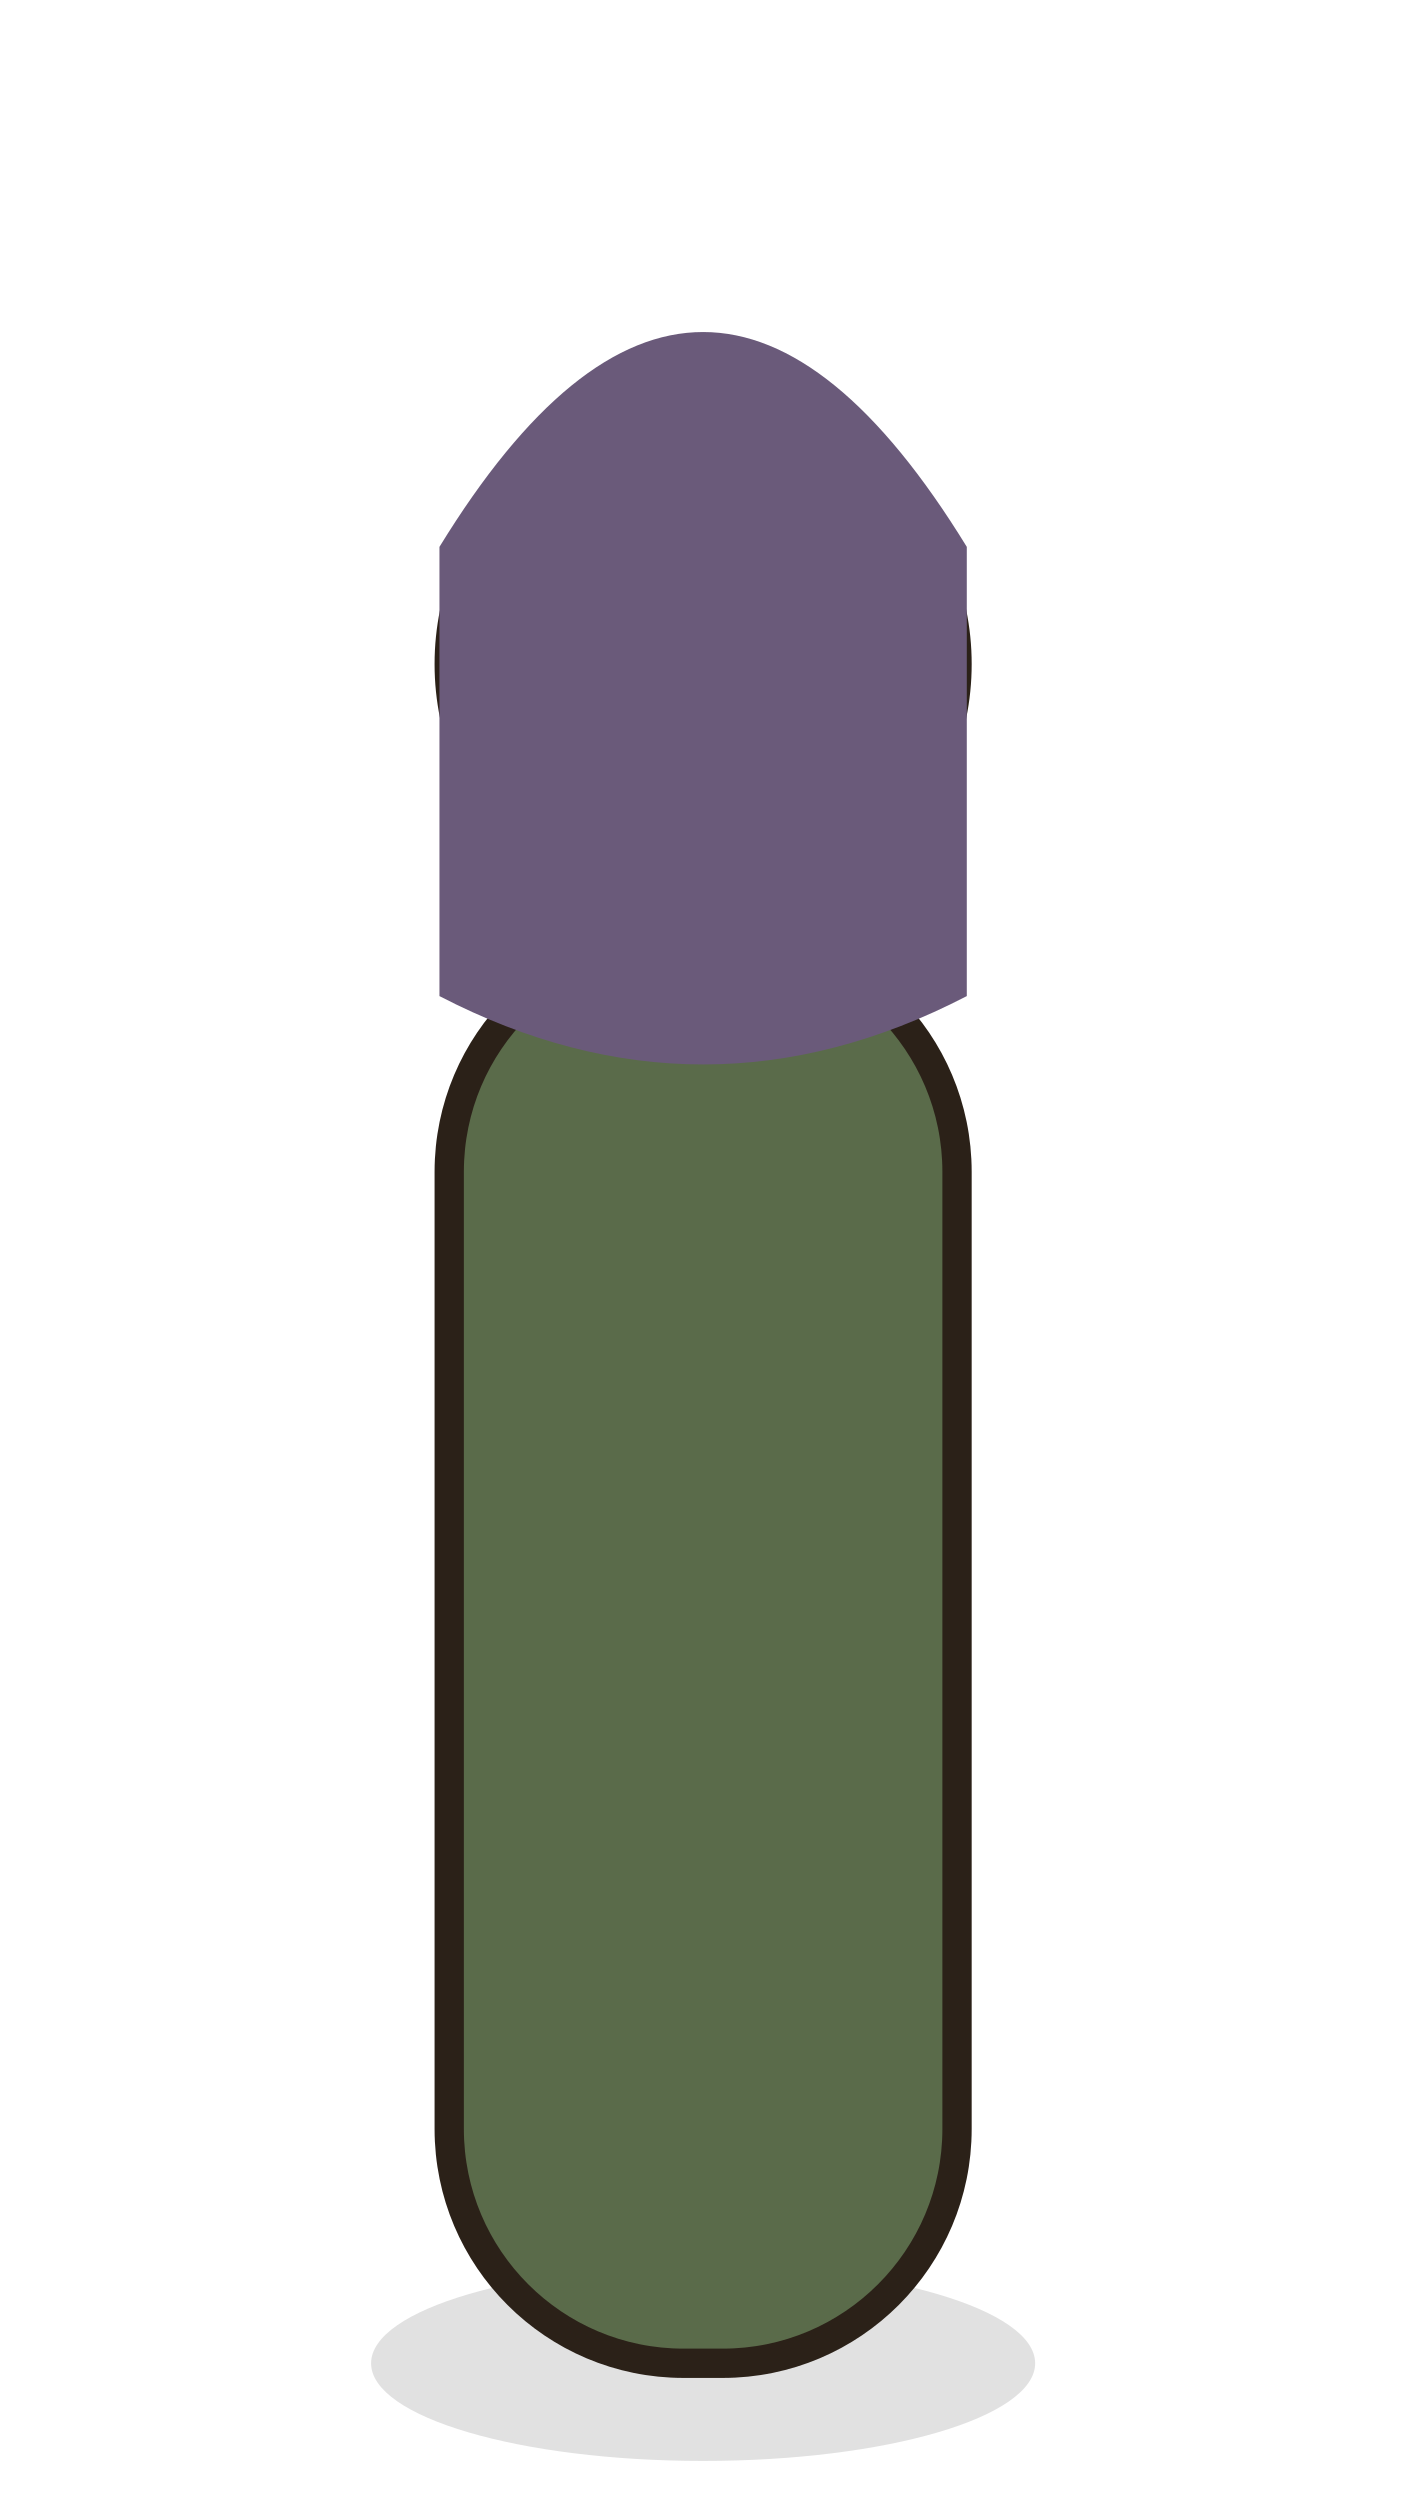
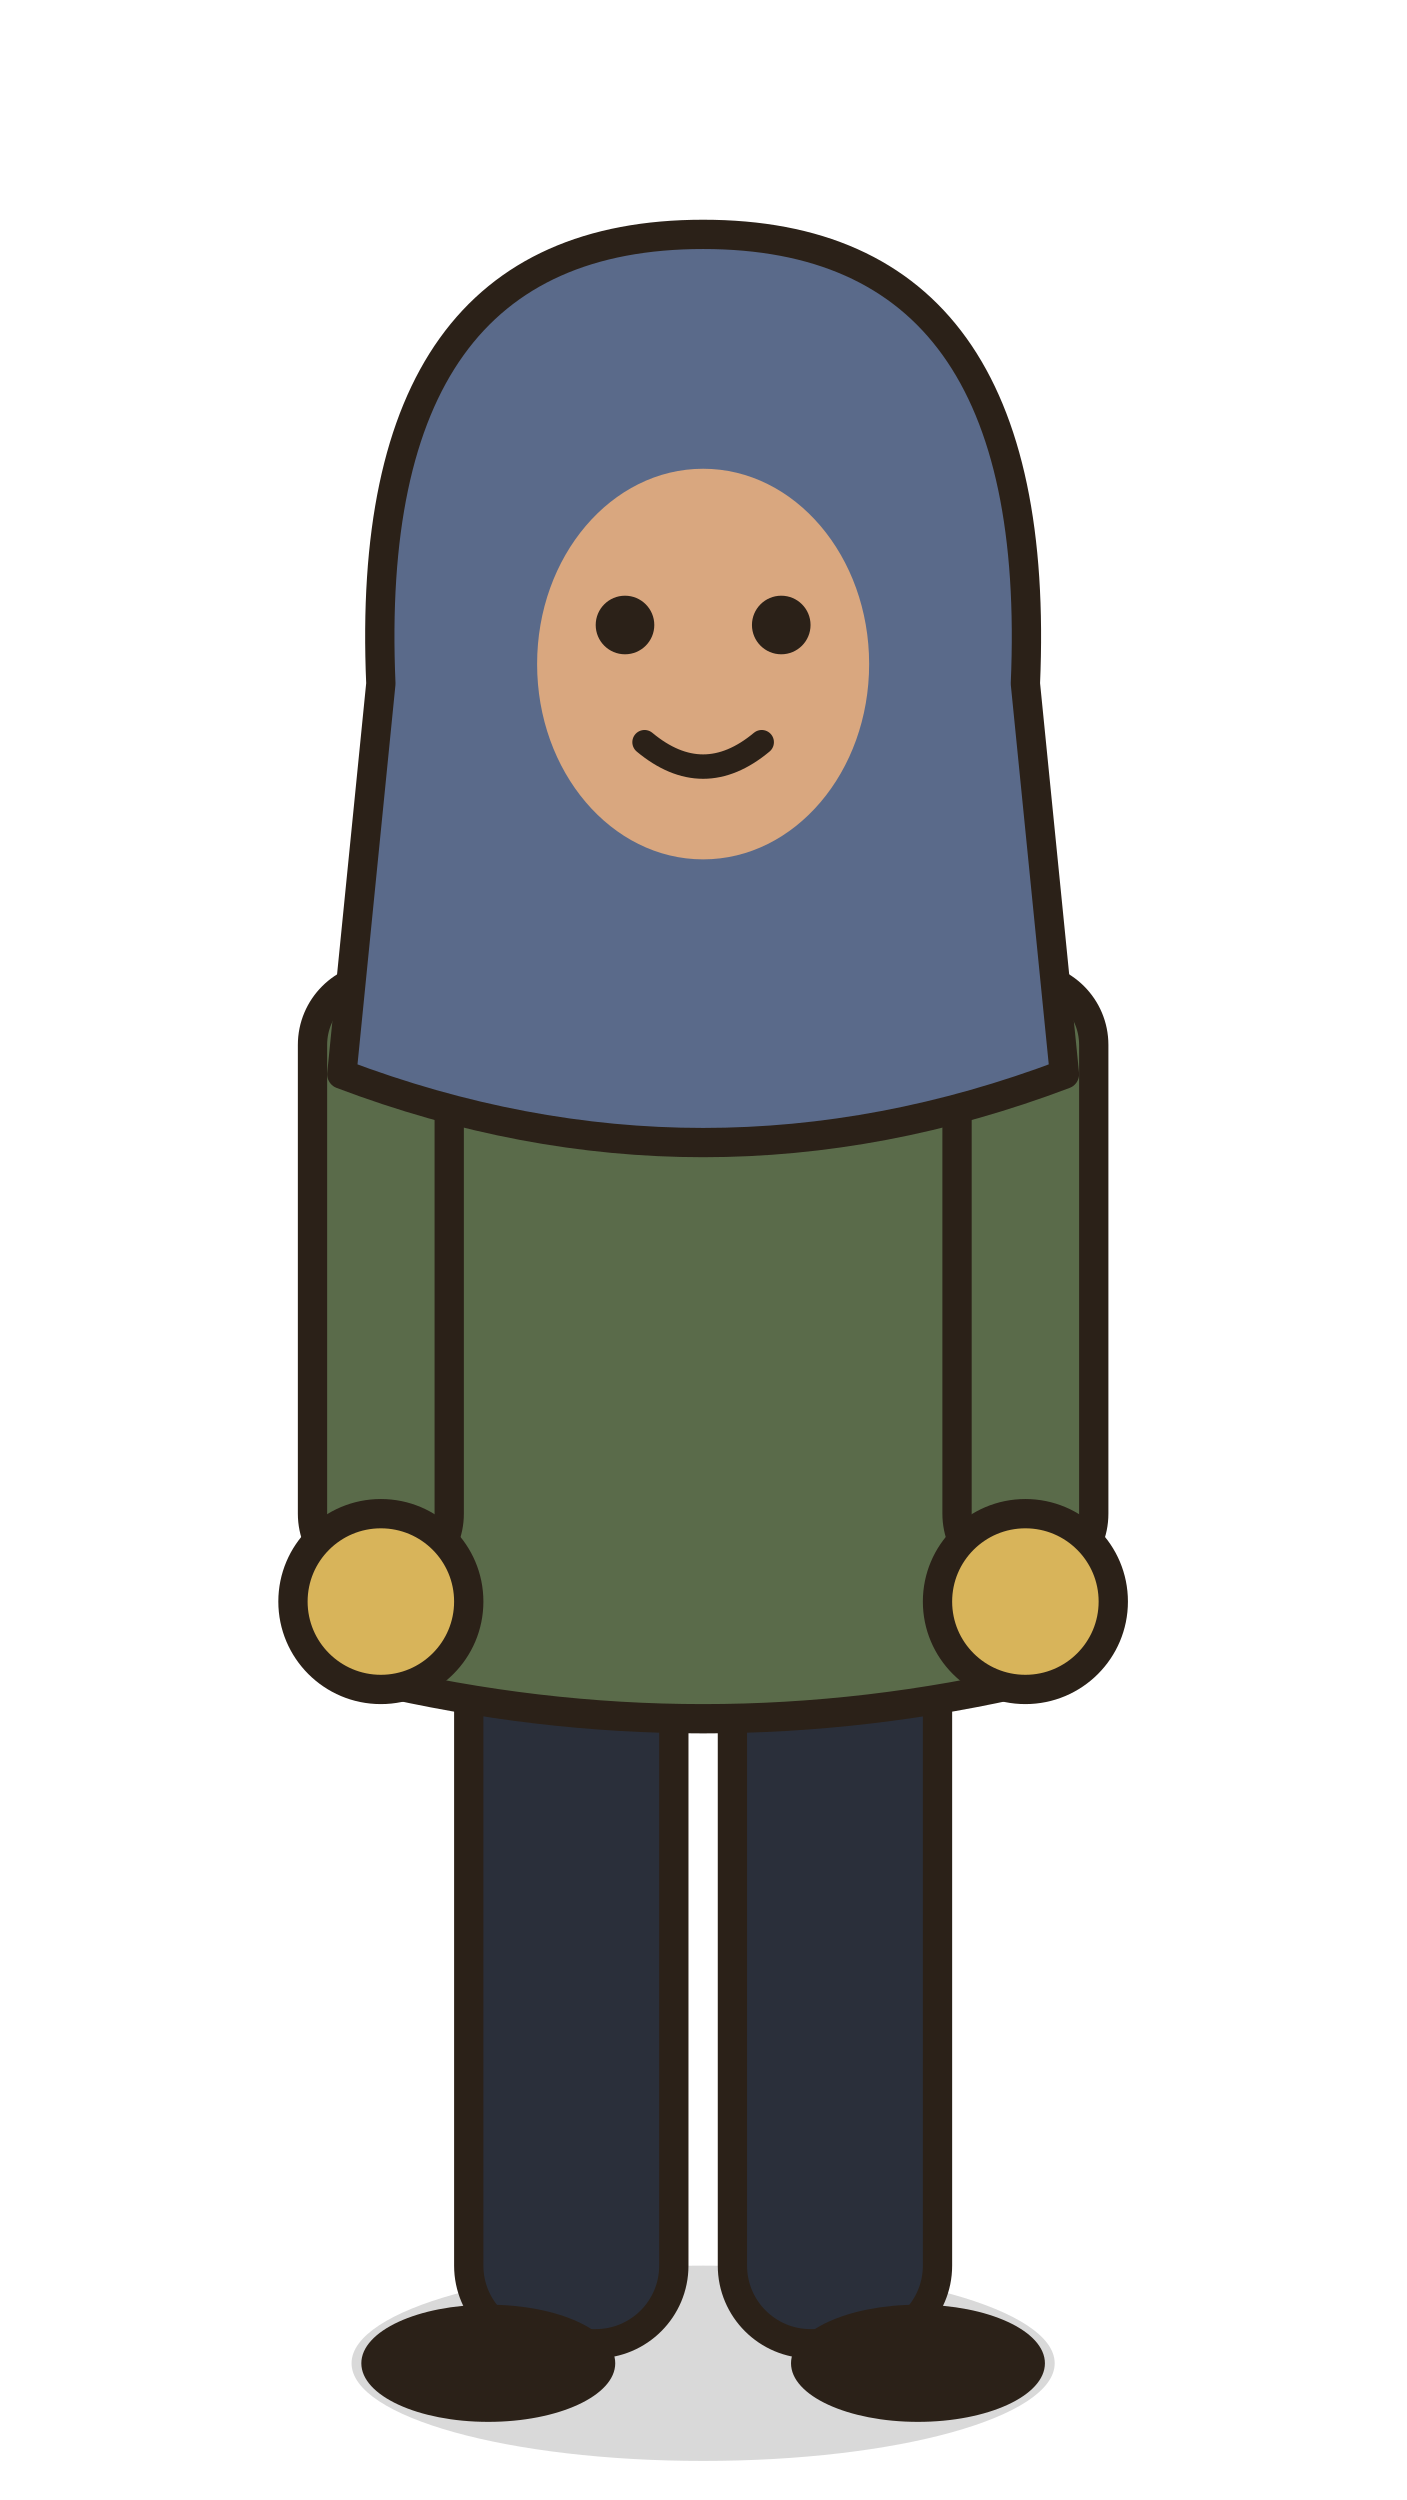
<svg xmlns="http://www.w3.org/2000/svg" width="144" height="256" viewBox="0 0 144 256">
-   <ellipse cx="72" cy="242" rx="34" ry="10" fill="#000" fill-opacity="0.12" />
-   <rect x="46" y="96" width="52" height="146" rx="24" fill="#5a6b4a" stroke="#2b2118" stroke-width="3" />
-   <circle cx="72" cy="68" r="26" fill="#d9b08c" stroke="#2b2118" stroke-width="3" />
-   <path d="M45,56 q27,-44 54,0 v46 q-27,14 -54,0z" fill="#6a5a7a" />
+   <ellipse cx="72" cy="242" rx="36" ry="10" fill="#000" fill-opacity="0.15" />
+   <rect x="48" y="166" width="21" height="74" rx="8" fill="#2a2f3a" stroke="#2b2118" stroke-width="3" stroke-linejoin="round" />
+   <rect x="75" y="166" width="21" height="74" rx="8" fill="#2a2f3a" stroke="#2b2118" stroke-width="3" stroke-linejoin="round" />
+   <path d="M42,96 q30,-16 60,0 l4,76 q-34,8 -68,0 z" fill="#5a6b4a" stroke="#2b2118" stroke-width="3" stroke-linejoin="round" />
+   <path d="M62,94 l10,22 l10,-22" fill="#f4f1ea" stroke="#2b2118" stroke-width="3" stroke-linejoin="round" />
+   <ellipse cx="50" cy="242" rx="13" ry="6" fill="#2b2118" />
+   <ellipse cx="94" cy="242" rx="13" ry="6" fill="#2b2118" />
+   <rect x="32" y="100" width="14" height="62" rx="7" fill="#5a6b4a" stroke="#2b2118" stroke-width="3" stroke-linejoin="round" />
+   <rect x="98" y="100" width="14" height="62" rx="7" fill="#5a6b4a" stroke="#2b2118" stroke-width="3" stroke-linejoin="round" />
+   <circle cx="39" cy="164" r="8" fill="#d9a77f" stroke="#2b2118" stroke-width="3" stroke-linejoin="round" />
+   <circle cx="105" cy="164" r="8" fill="#d9a77f" stroke="#2b2118" stroke-width="3" stroke-linejoin="round" />
+   <circle cx="72" cy="64" r="27" fill="#d9a77f" stroke="#2b2118" stroke-width="3" stroke-linejoin="round" />
+   <path d="M39,70 q-2,-46 33,-46 q35,0 33,46 l4,40 q-37,14 -74,0z" fill="#5a6a8a" stroke="#2b2118" stroke-width="3" stroke-linejoin="round" />
+   <ellipse cx="72" cy="68" rx="17" ry="20" fill="#d9a77f" />
+   <circle cx="64" cy="64" r="3" fill="#2b2118" />
+   <circle cx="80" cy="64" r="3" fill="#2b2118" />
+   <path d="M66,76 q6,5 12,0" fill="none" stroke="#2b2118" stroke-width="2.5" stroke-linecap="round" />
+   <circle cx="39" cy="164" r="9" fill="#d8b45a" stroke="#2b2118" stroke-width="3" stroke-linejoin="round" />
+   <circle cx="105" cy="164" r="9" fill="#d8b45a" stroke="#2b2118" stroke-width="3" stroke-linejoin="round" />
</svg>
